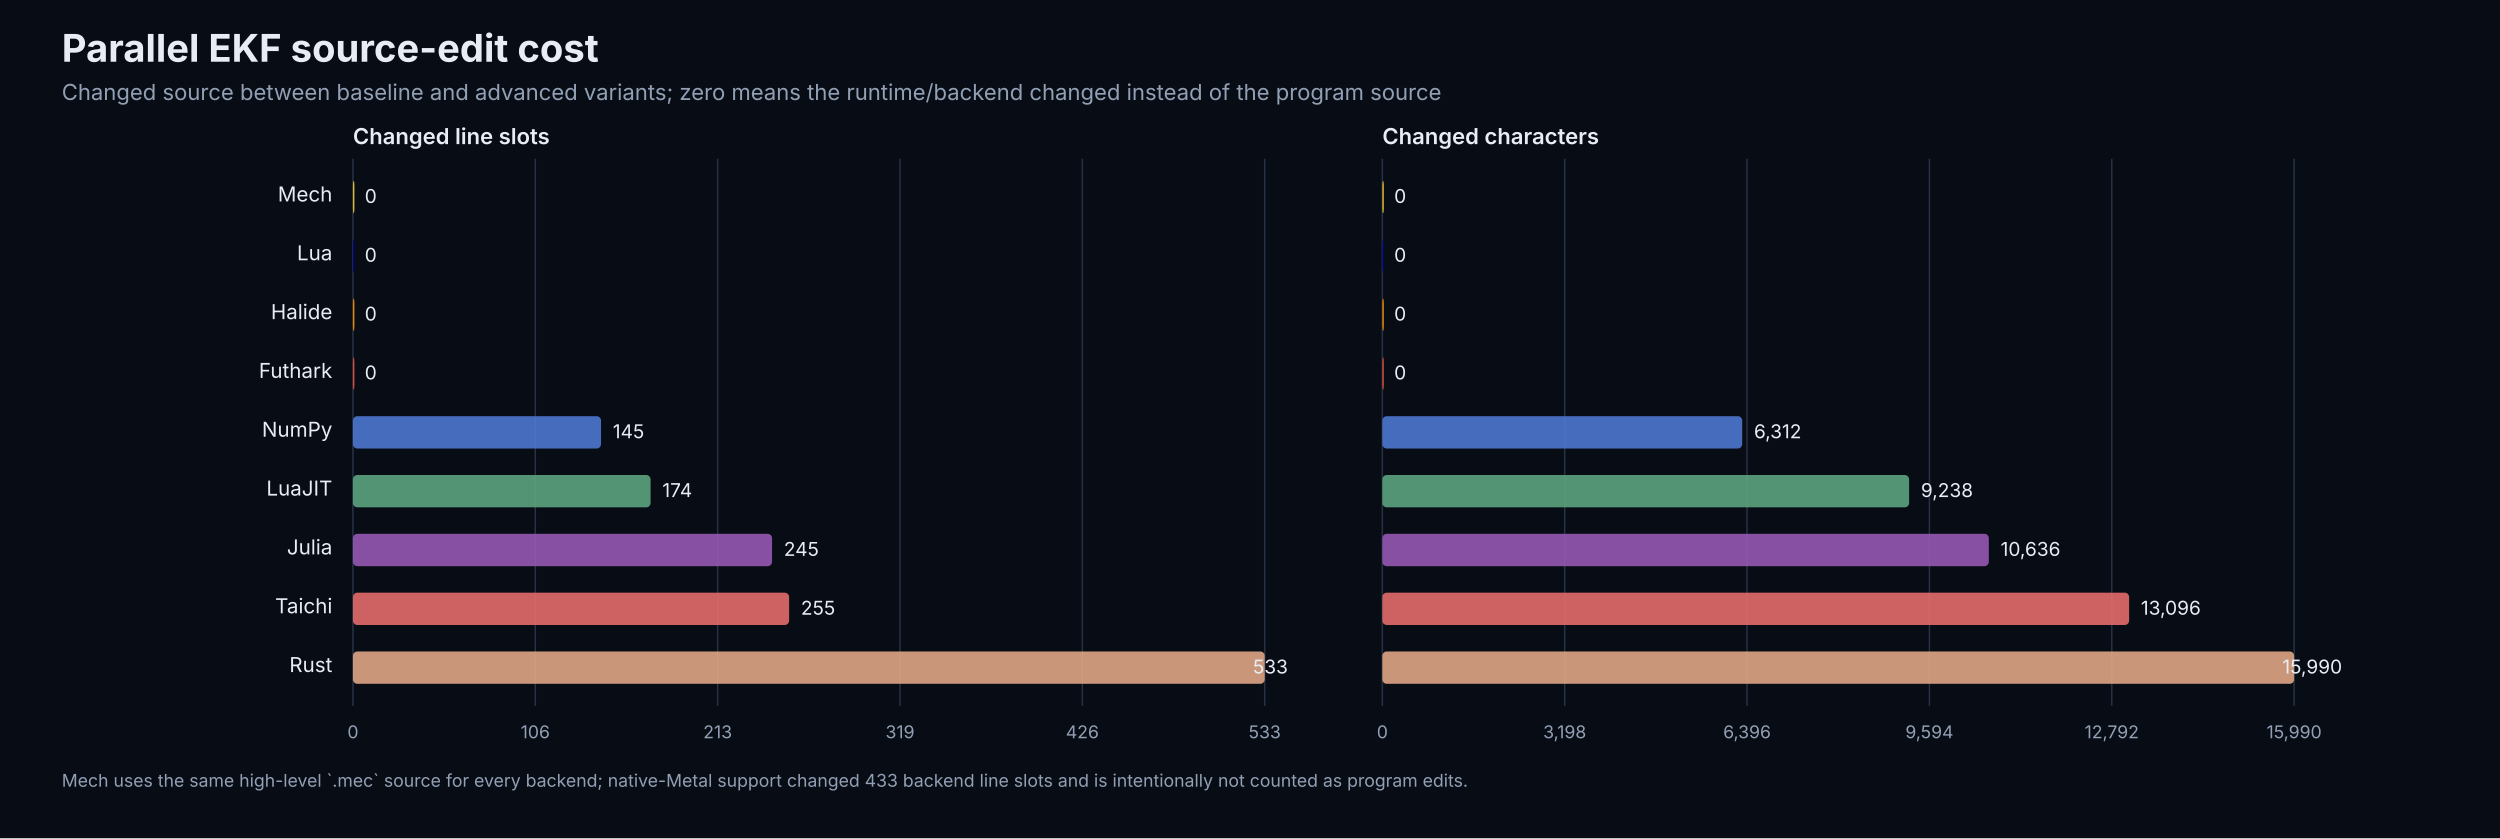
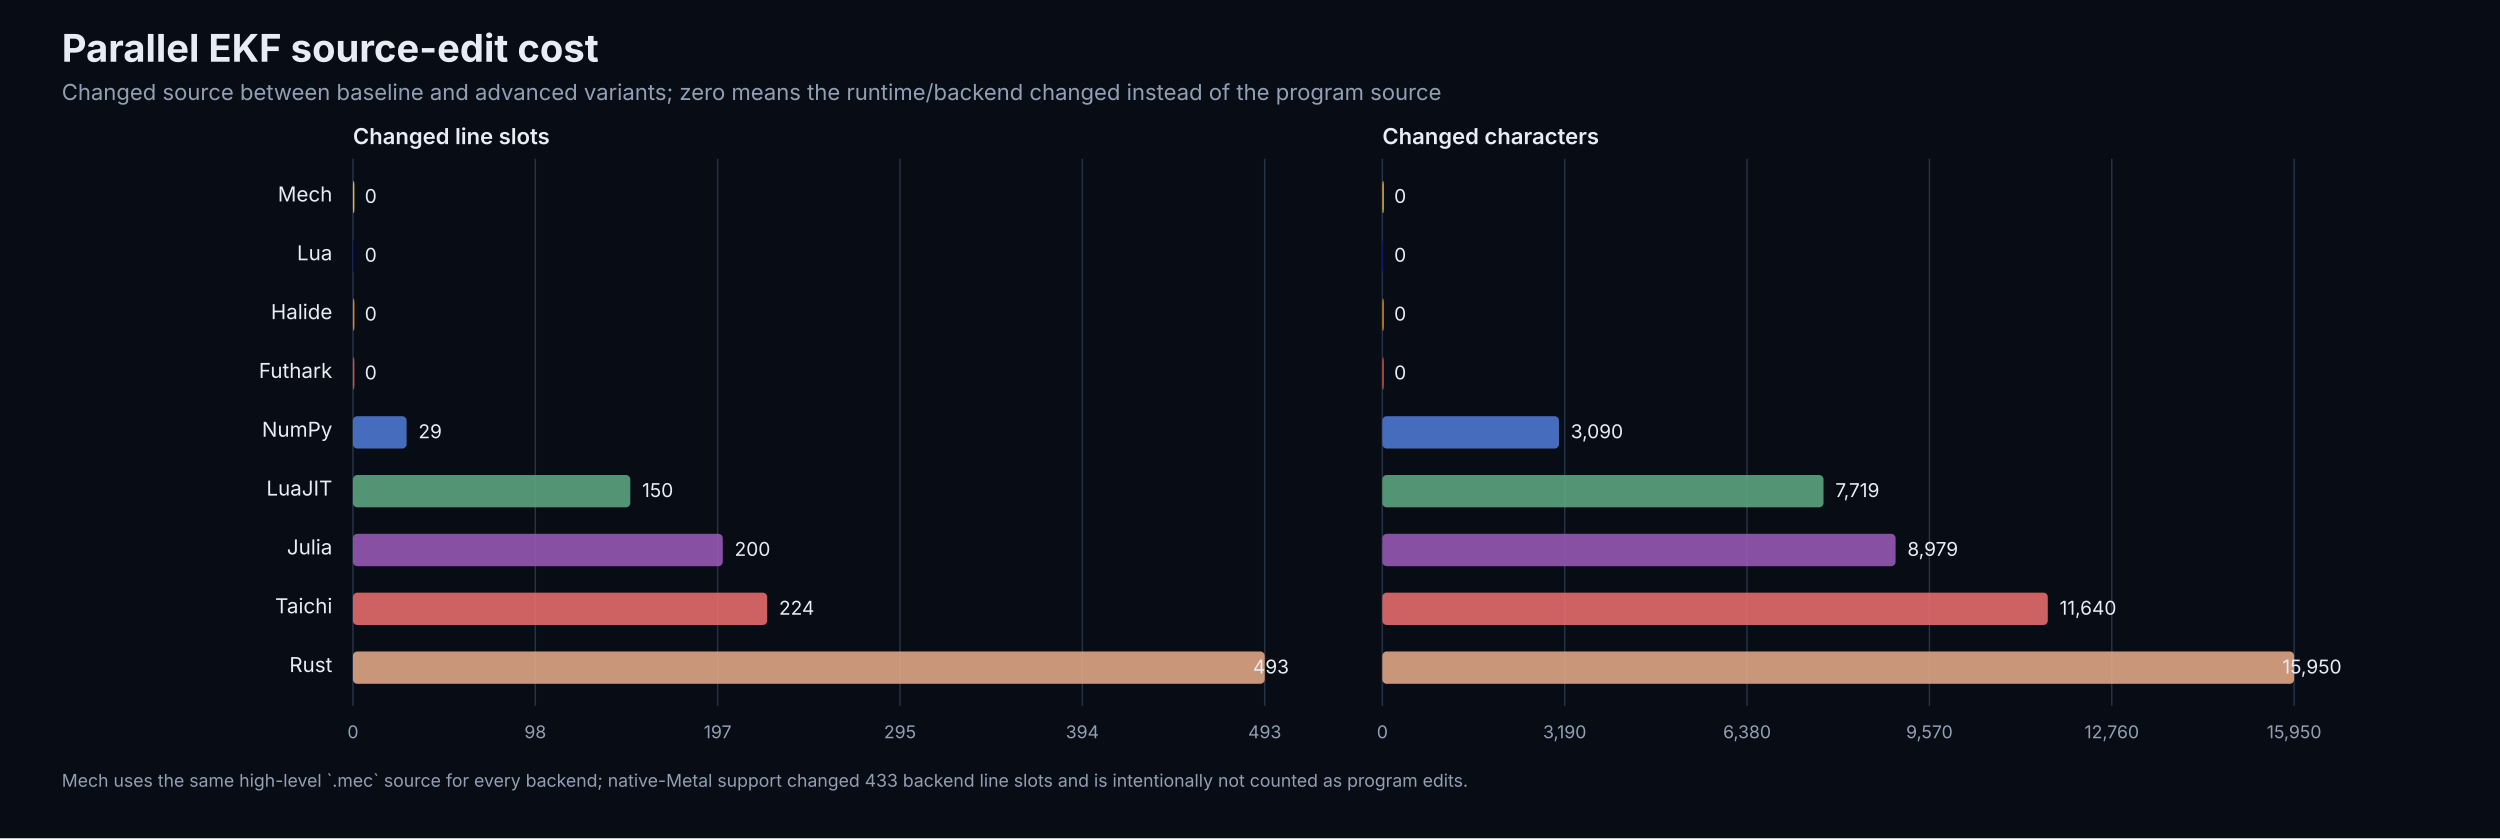
<svg xmlns="http://www.w3.org/2000/svg" width="1700" height="570" viewBox="0 0 1700 570">
  <rect width="100%" height="100%" fill="#080c14" />
  <style>text{font-family:-apple-system,BlinkMacSystemFont,"Segoe UI",sans-serif;fill:#e8edf5}.muted{fill:#91a0b5}.grid{stroke:#263246;stroke-width:1}.label{font-size:14px}.value{font-size:13px;font-variant-numeric:tabular-nums}</style>
  <text x="42" y="42" font-size="26" font-weight="700">Parallel EKF source-edit cost</text>
  <text x="42" y="68" class="muted" font-size="15">Changed source between baseline and advanced variants; zero means the runtime/backend changed instead of the program source</text>
  <text x="240" y="98" font-size="15" font-weight="600">Changed line slots</text>
  <text x="940.0" y="98" font-size="15" font-weight="600">Changed characters</text>
  <line x1="240.0" y1="108" x2="240.0" y2="480" class="grid" />
  <line x1="940.0" y1="108" x2="940.0" y2="480" class="grid" />
  <text x="240.0" y="502" text-anchor="middle" class="muted" font-size="12">0</text>
  <text x="940.0" y="502" text-anchor="middle" class="muted" font-size="12">0</text>
  <line x1="364.0" y1="108" x2="364.0" y2="480" class="grid" />
  <line x1="1064.0" y1="108" x2="1064.0" y2="480" class="grid" />
-   <text x="364.0" y="502" text-anchor="middle" class="muted" font-size="12">106</text>
-   <text x="1064.0" y="502" text-anchor="middle" class="muted" font-size="12">3,198</text>
+   <text x="364.0" y="502" text-anchor="middle" class="muted" font-size="12">98</text>
+   <text x="1064.0" y="502" text-anchor="middle" class="muted" font-size="12">3,190</text>
  <line x1="488.0" y1="108" x2="488.0" y2="480" class="grid" />
  <line x1="1188.0" y1="108" x2="1188.0" y2="480" class="grid" />
-   <text x="488.0" y="502" text-anchor="middle" class="muted" font-size="12">213</text>
-   <text x="1188.0" y="502" text-anchor="middle" class="muted" font-size="12">6,396</text>
+   <text x="488.0" y="502" text-anchor="middle" class="muted" font-size="12">197</text>
+   <text x="1188.0" y="502" text-anchor="middle" class="muted" font-size="12">6,380</text>
  <line x1="612.0" y1="108" x2="612.0" y2="480" class="grid" />
  <line x1="1312.0" y1="108" x2="1312.0" y2="480" class="grid" />
-   <text x="612.0" y="502" text-anchor="middle" class="muted" font-size="12">319</text>
-   <text x="1312.0" y="502" text-anchor="middle" class="muted" font-size="12">9,594</text>
+   <text x="612.0" y="502" text-anchor="middle" class="muted" font-size="12">295</text>
+   <text x="1312.0" y="502" text-anchor="middle" class="muted" font-size="12">9,570</text>
  <line x1="736.0" y1="108" x2="736.0" y2="480" class="grid" />
  <line x1="1436.0" y1="108" x2="1436.0" y2="480" class="grid" />
-   <text x="736.0" y="502" text-anchor="middle" class="muted" font-size="12">426</text>
-   <text x="1436.0" y="502" text-anchor="middle" class="muted" font-size="12">12,792</text>
+   <text x="736.0" y="502" text-anchor="middle" class="muted" font-size="12">394</text>
+   <text x="1436.0" y="502" text-anchor="middle" class="muted" font-size="12">12,760</text>
  <line x1="860.0" y1="108" x2="860.0" y2="480" class="grid" />
  <line x1="1560.0" y1="108" x2="1560.0" y2="480" class="grid" />
-   <text x="860.0" y="502" text-anchor="middle" class="muted" font-size="12">533</text>
-   <text x="1560.0" y="502" text-anchor="middle" class="muted" font-size="12">15,990</text>
+   <text x="860.0" y="502" text-anchor="middle" class="muted" font-size="12">493</text>
+   <text x="1560.0" y="502" text-anchor="middle" class="muted" font-size="12">15,950</text>
  <text x="226" y="137" text-anchor="end" class="label">Mech</text>
  <rect x="240" y="123" width="1.0" height="22" rx="3" fill="#f4c430" opacity="0.9" />
  <text x="248.0" y="138" class="value">0</text>
  <rect x="940.0" y="123" width="1.0" height="22" rx="3" fill="#f4c430" opacity="0.9" />
  <text x="948.0" y="138" class="value">0</text>
  <text x="226" y="177" text-anchor="end" class="label">Lua</text>
  <rect x="240" y="163" width="1.0" height="22" rx="3" fill="#000080" opacity="0.9" />
  <text x="248.0" y="178" class="value">0</text>
  <rect x="940.0" y="163" width="1.0" height="22" rx="3" fill="#000080" opacity="0.9" />
  <text x="948.0" y="178" class="value">0</text>
  <text x="226" y="217" text-anchor="end" class="label">Halide</text>
  <rect x="240" y="203" width="1.0" height="22" rx="3" fill="#ff8f00" opacity="0.9" />
  <text x="248.0" y="218" class="value">0</text>
  <rect x="940.0" y="203" width="1.0" height="22" rx="3" fill="#ff8f00" opacity="0.9" />
  <text x="948.0" y="218" class="value">0</text>
  <text x="226" y="257" text-anchor="end" class="label">Futhark</text>
  <rect x="240" y="243" width="1.0" height="22" rx="3" fill="#e94f37" opacity="0.9" />
  <text x="248.0" y="258" class="value">0</text>
  <rect x="940.0" y="243" width="1.0" height="22" rx="3" fill="#e94f37" opacity="0.9" />
  <text x="948.0" y="258" class="value">0</text>
  <text x="226" y="297" text-anchor="end" class="label">NumPy</text>
-   <rect x="240" y="283" width="168.7" height="22" rx="3" fill="#4d77cf" opacity="0.9" />
-   <text x="416.7" y="298" class="value">145</text>
-   <rect x="940.0" y="283" width="244.7" height="22" rx="3" fill="#4d77cf" opacity="0.9" />
-   <text x="1192.7" y="298" class="value">6,312</text>
+   <rect x="240" y="283" width="36.5" height="22" rx="3" fill="#4d77cf" opacity="0.9" />
+   <text x="284.5" y="298" class="value">29</text>
+   <rect x="940.0" y="283" width="120.1" height="22" rx="3" fill="#4d77cf" opacity="0.9" />
+   <text x="1068.1" y="298" class="value">3,090</text>
  <text x="226" y="337" text-anchor="end" class="label">LuaJIT</text>
-   <rect x="240" y="323" width="202.4" height="22" rx="3" fill="#5ba37f" opacity="0.9" />
-   <text x="450.4" y="338" class="value">174</text>
-   <rect x="940.0" y="323" width="358.2" height="22" rx="3" fill="#5ba37f" opacity="0.9" />
-   <text x="1306.2" y="338" class="value">9,238</text>
+   <rect x="240" y="323" width="188.6" height="22" rx="3" fill="#5ba37f" opacity="0.9" />
+   <text x="436.6" y="338" class="value">150</text>
+   <rect x="940.0" y="323" width="300.0" height="22" rx="3" fill="#5ba37f" opacity="0.9" />
+   <text x="1248.0" y="338" class="value">7,719</text>
  <text x="226" y="377" text-anchor="end" class="label">Julia</text>
-   <rect x="240" y="363" width="285.0" height="22" rx="3" fill="#9558b2" opacity="0.9" />
-   <text x="533.0" y="378" class="value">245</text>
-   <rect x="940.0" y="363" width="412.4" height="22" rx="3" fill="#9558b2" opacity="0.9" />
-   <text x="1360.4" y="378" class="value">10,636</text>
+   <rect x="240" y="363" width="251.5" height="22" rx="3" fill="#9558b2" opacity="0.9" />
+   <text x="499.5" y="378" class="value">200</text>
+   <rect x="940.0" y="363" width="349.0" height="22" rx="3" fill="#9558b2" opacity="0.9" />
+   <text x="1297.0" y="378" class="value">8,979</text>
  <text x="226" y="417" text-anchor="end" class="label">Taichi</text>
-   <rect x="240" y="403" width="296.6" height="22" rx="3" fill="#e36b6b" opacity="0.9" />
-   <text x="544.6" y="418" class="value">255</text>
-   <rect x="940.0" y="403" width="507.8" height="22" rx="3" fill="#e36b6b" opacity="0.9" />
-   <text x="1455.8" y="418" class="value">13,096</text>
+   <rect x="240" y="403" width="281.7" height="22" rx="3" fill="#e36b6b" opacity="0.9" />
+   <text x="529.7" y="418" class="value">224</text>
+   <rect x="940.0" y="403" width="452.5" height="22" rx="3" fill="#e36b6b" opacity="0.9" />
+   <text x="1400.5" y="418" class="value">11,640</text>
  <text x="226" y="457" text-anchor="end" class="label">Rust</text>
  <rect x="240" y="443" width="620.0" height="22" rx="3" fill="#dea584" opacity="0.9" />
-   <text x="852.0" y="458" class="value">533</text>
+   <text x="852.0" y="458" class="value">493</text>
  <rect x="940.0" y="443" width="620.0" height="22" rx="3" fill="#dea584" opacity="0.9" />
-   <text x="1552.0" y="458" class="value">15,990</text>
+   <text x="1552.0" y="458" class="value">15,950</text>
  <text x="42" y="535" class="muted" font-size="12">Mech uses the same high-level `.mec` source for every backend; native-Metal support changed 433 backend line slots and is intentionally not counted as program edits.</text>
</svg>
